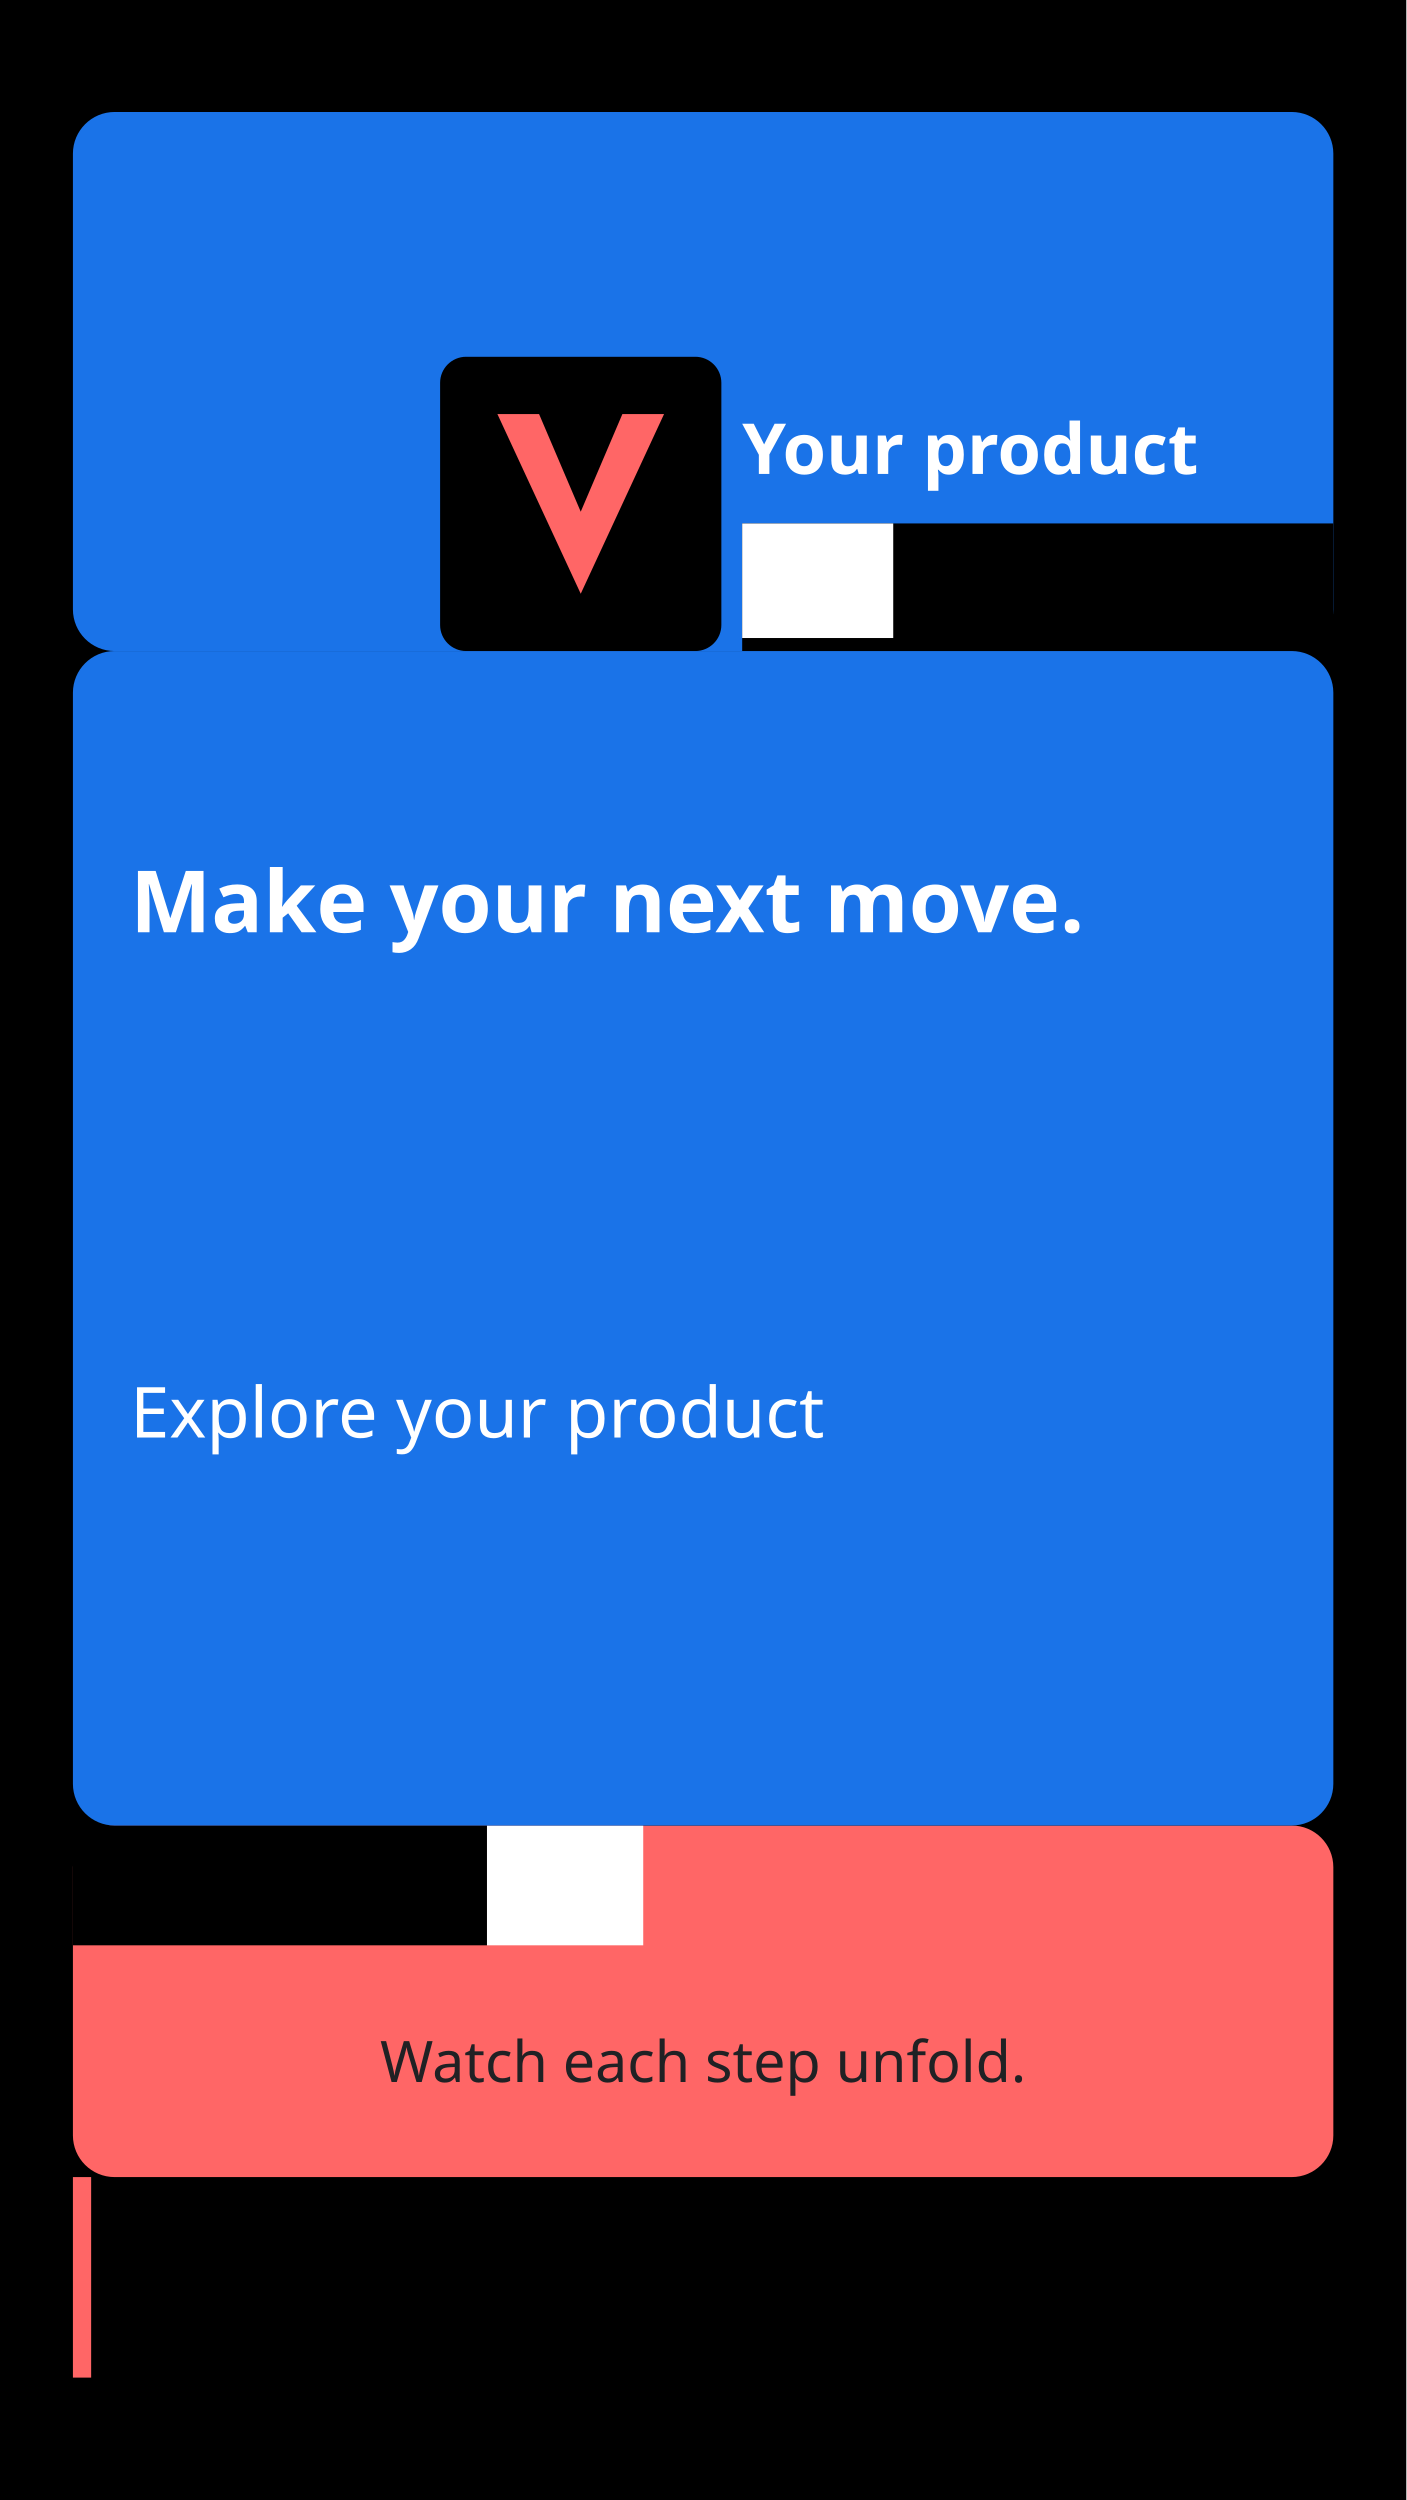
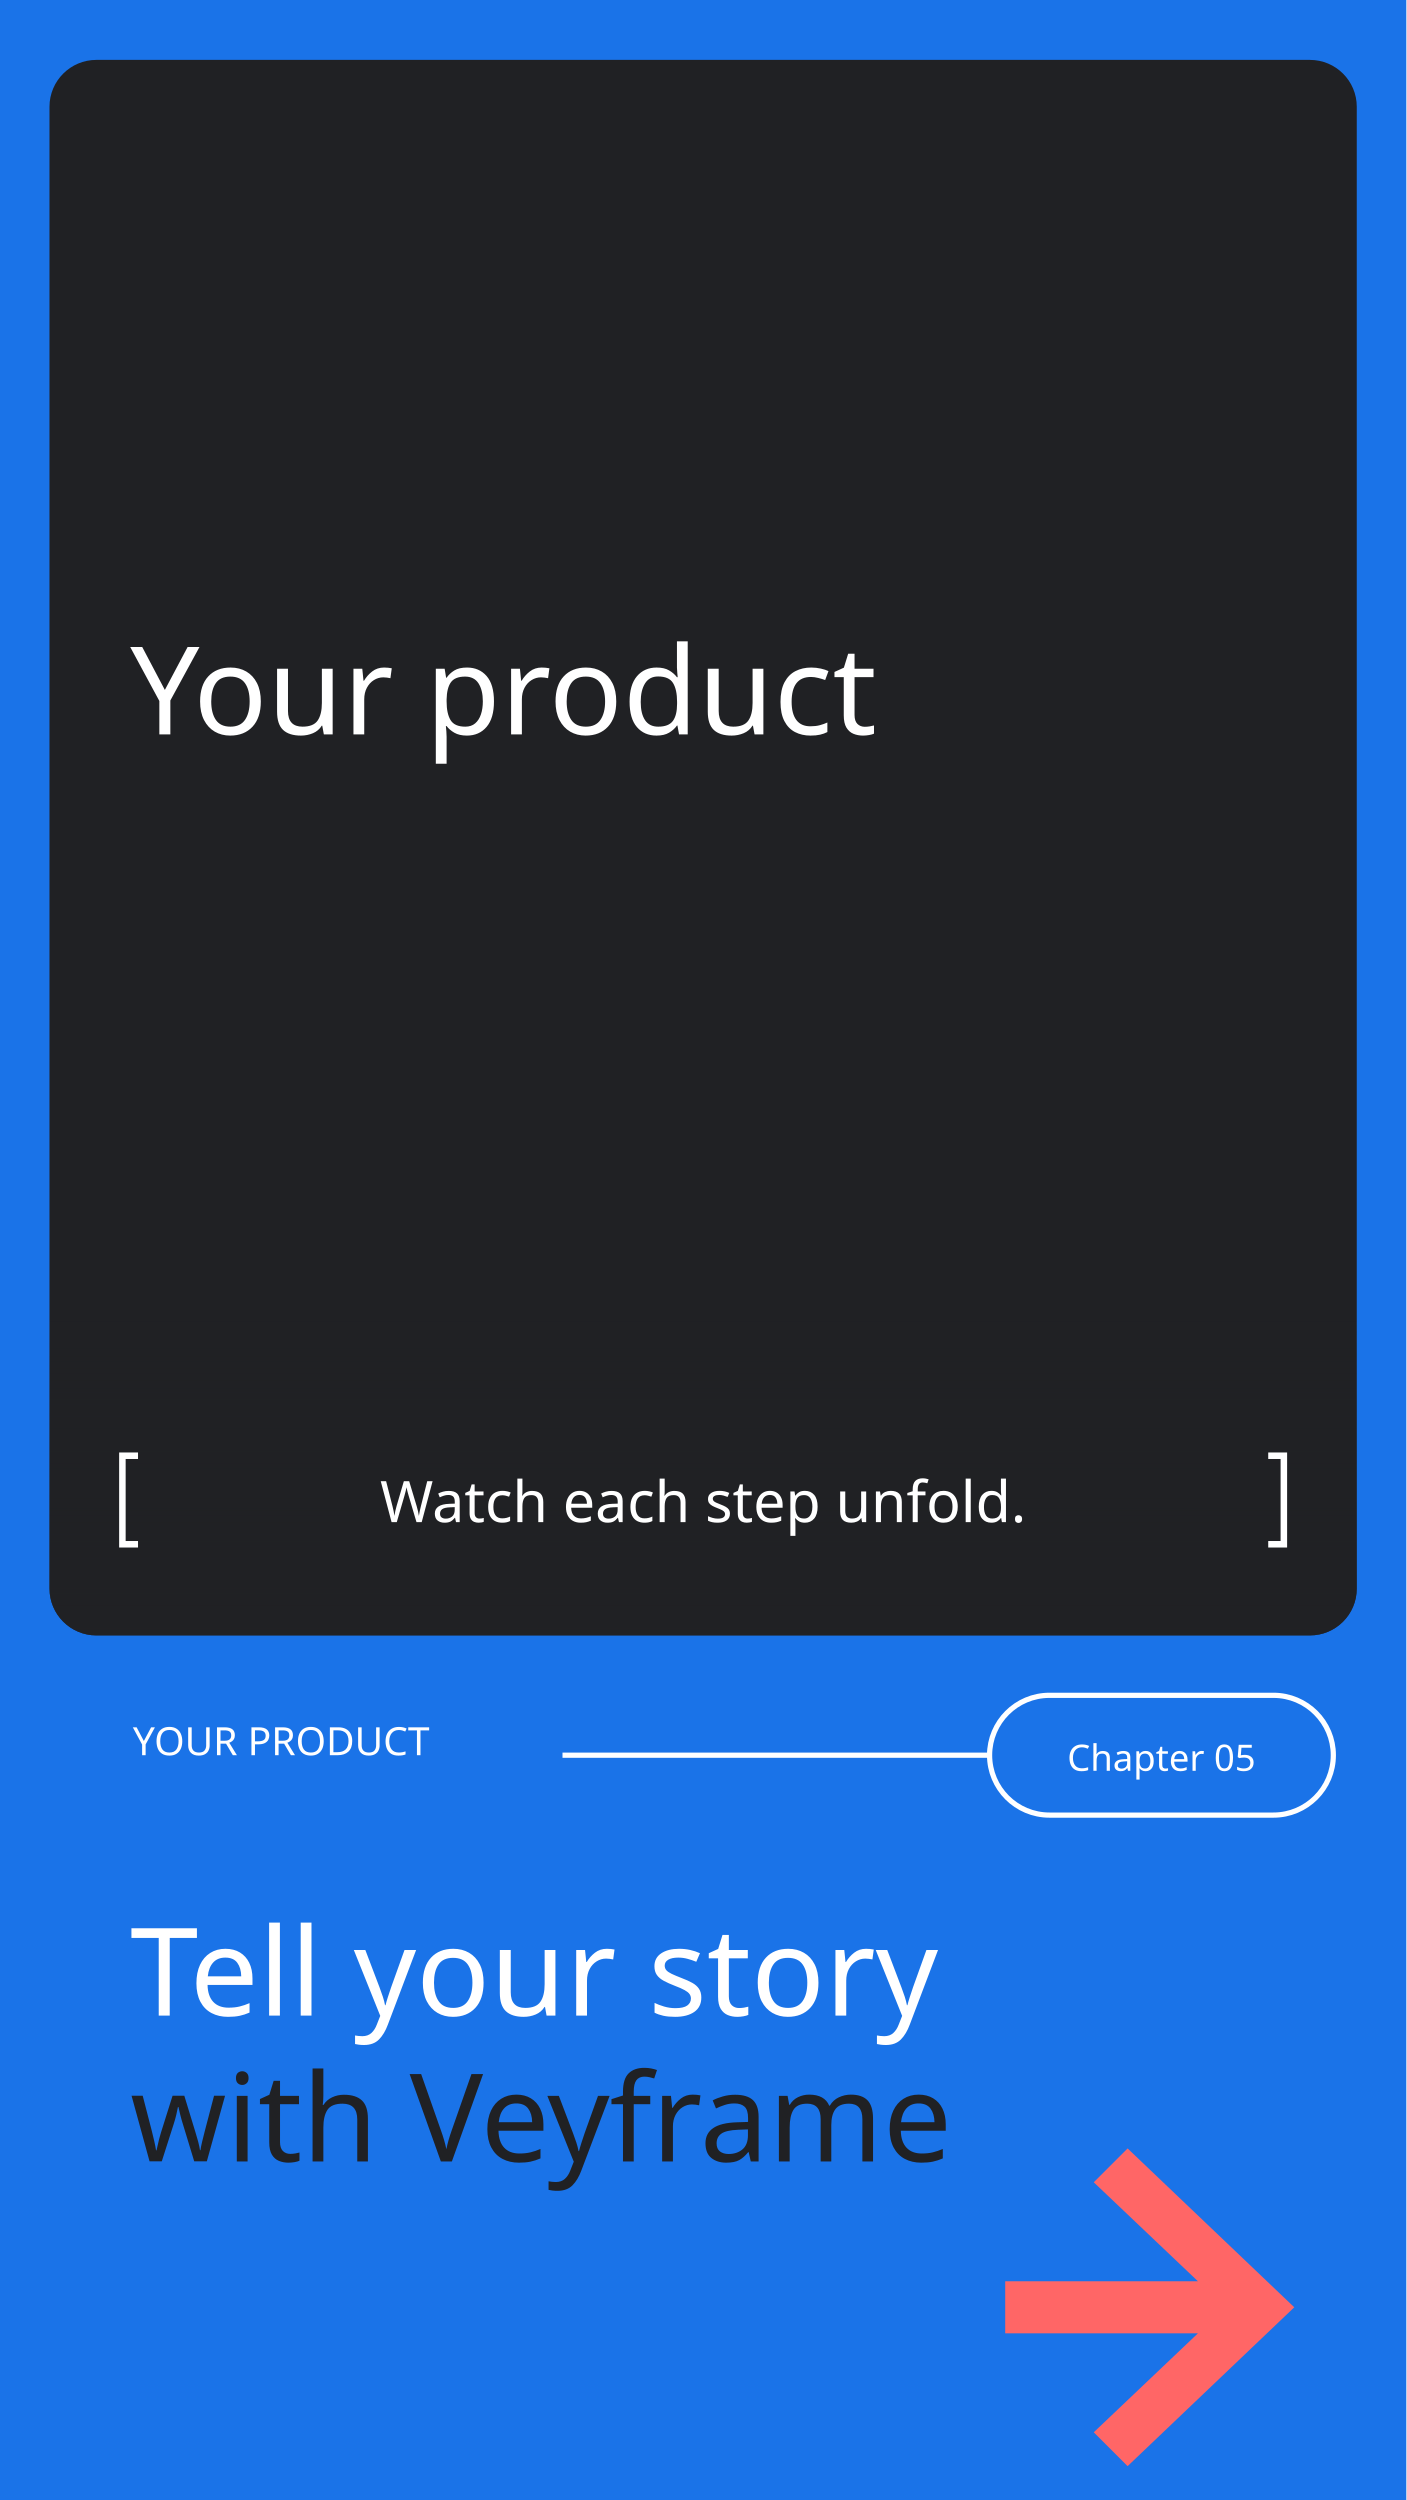
<svg xmlns="http://www.w3.org/2000/svg" width="1080" height="1920" viewBox="0 0 1080 1920">
-   <rect x="0" y="0" width="1080" height="1920" fill="#000" />
-   <rect x="56" y="86" width="968" height="414" fill="#1A73E8" rx="32" />
-   <rect x="570" y="402" width="454" height="98" fill="#000" />
-   <rect x="570" y="402" width="116" height="88" fill="#fff" />
-   <rect x="338" y="274" width="216" height="226" fill="#000" rx="20" />
-   <path d="M382 318 H414 L446 393 L478 318 H510 L446 456 Z" fill="#FF6666" />
-   <rect x="56" y="1402" width="968" height="270" fill="#FF6666" rx="32" />
-   <rect x="56" y="1402" width="318" height="92" fill="#000" />
-   <rect x="374" y="1402" width="120" height="92" fill="#fff" />
-   <rect x="56" y="1672" width="14" height="154" fill="#FF6666" />
-   <rect x="56" y="500" width="968" height="902" fill="#1A73E8" rx="32" />
-   <text x="570" y="364" fill="#FFFFFF" font-family="sans-serif" font-size="54" font-weight="600">Your product</text>
-   <text x="100" y="716" fill="#FFFFFF" font-family="sans-serif" font-size="66" font-weight="600">Make your next move.</text>
-   <text x="100" y="1104" fill="#FFFFFF" font-family="sans-serif" font-size="54" font-weight="500">Explore your product</text>
+   <rect x="0" y="0" width="1080" height="1920" fill="#1A73E8" />
+   <rect x="38" y="46" width="1004" height="1210" fill="#202124" rx="36" />
+   <path d="M432 1348H760" stroke="#FFFFFF" stroke-width="4" />
+   <rect x="760" y="1302" width="264" height="92" fill="none" rx="46" stroke="#FFFFFF" stroke-width="4" />
+   <path d="M866 1650 994 1772 866 1894 840 1868 920 1792H772V1752H920L840 1676Z" fill="#FF6666" />
  <defs>
    <clipPath id="product-window">
-       <rect x="56" y="500" width="968" height="902" fill="#fff" rx="32" />
+       <rect x="38" y="46" width="1004" height="1210" fill="#fff" rx="36" />
    </clipPath>
  </defs>
  <g clip-path="url(#product-window)" />
-   <text x="540" y="1599" text-anchor="middle" fill="#202124" font-family="sans-serif" font-size="44">Watch each step unfold.</text>
+   <defs>
+     <linearGradient id="caption-shade" x1="0" y1="0" x2="0" y2="1">
+       <stop offset="0" stop-color="#202124" stop-opacity="0" />
+       <stop offset="1" stop-color="#202124" stop-opacity=".75" />
+     </linearGradient>
+     <clipPath id="frame-clip">
+       <rect x="38" y="46" width="1004" height="1210" fill="#fff" rx="36" />
+     </clipPath>
+   </defs>
+   <g clip-path="url(#frame-clip)">
+     <rect x="38" y="1010" width="1004" height="246" fill="url(#caption-shade)" />
+   </g>
+   <path d="M106 1118H94V1186H106M974 1118H986V1186H974" fill="none" stroke="#FFFFFF" stroke-width="5" />
+   <text x="892" y="1360" text-anchor="middle" fill="#FFFFFF" font-family="sans-serif" font-size="28">Chapter 05</text>
+   <text x="102" y="1348" fill="#FFFFFF" font-family="sans-serif" font-size="30" font-weight="400">YOUR PRODUCT</text>
+   <text x="100" y="1548" fill="#FFFFFF" font-family="sans-serif" font-size="94" font-weight="500">Tell your story</text>
+   <text x="100" y="1660" fill="#202124" font-family="sans-serif" font-size="94" font-weight="400">with Veyframe</text>
+   <text x="100" y="564" fill="#FFFFFF" font-family="sans-serif" font-size="94" font-weight="500">Your product</text>
+   <text x="540" y="1169" text-anchor="middle" fill="#FFFFFF" font-family="sans-serif" font-size="44">Watch each step unfold.</text>
</svg>
